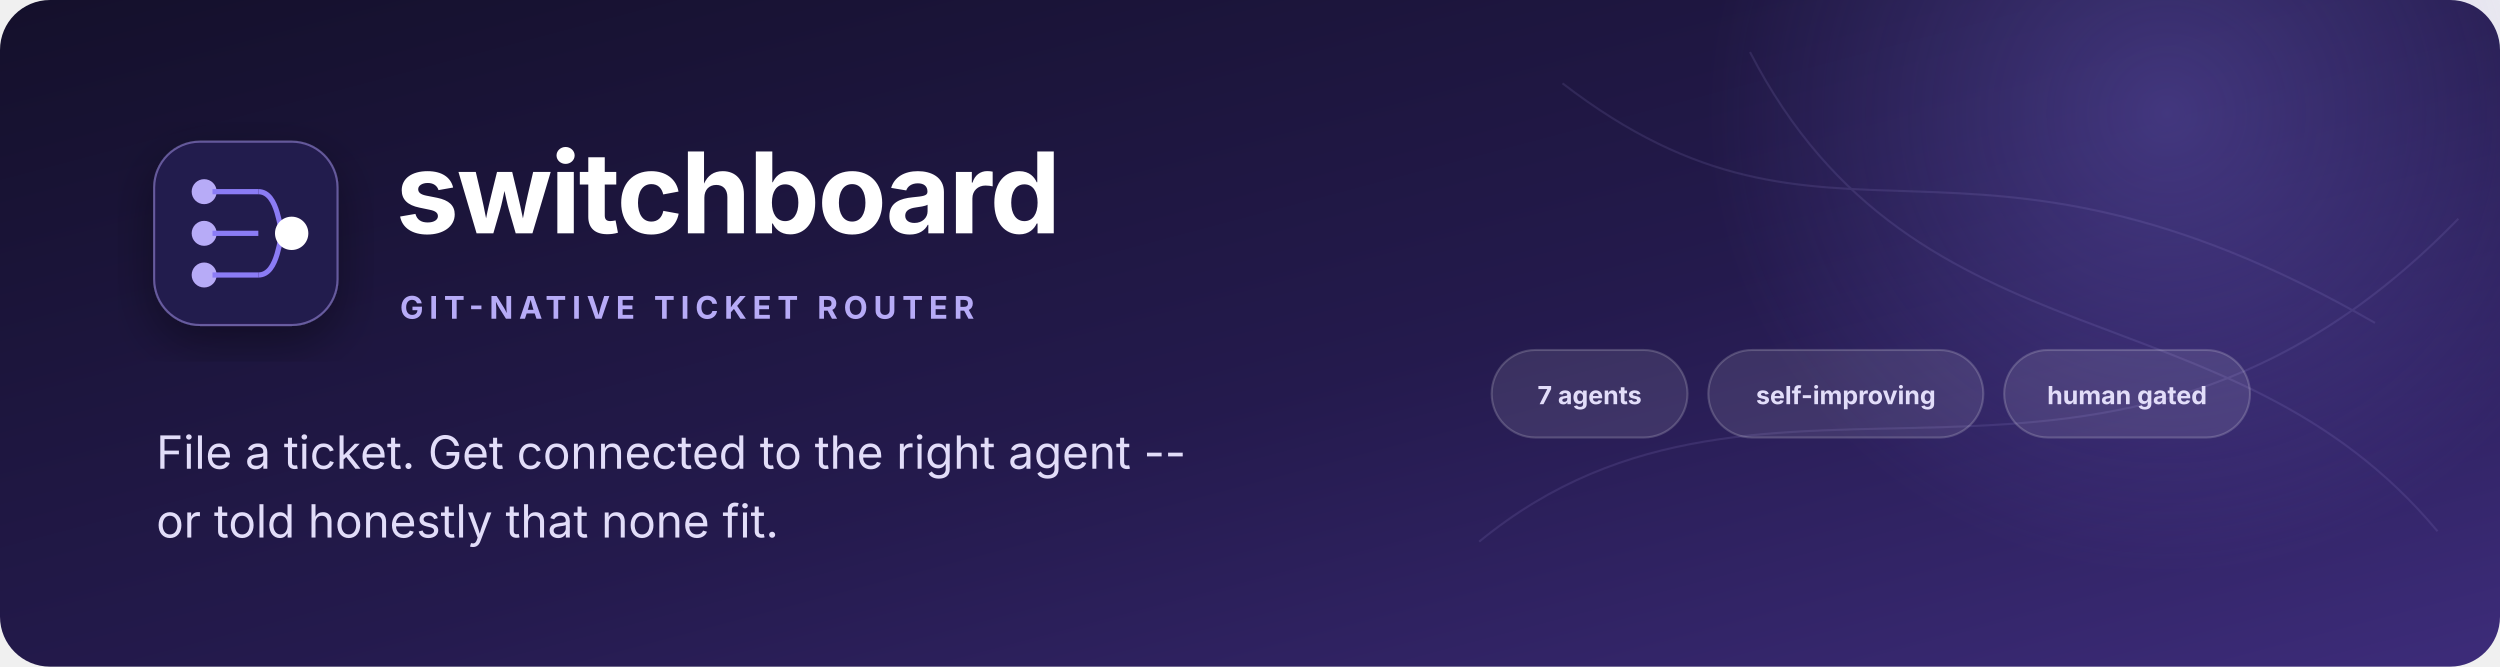
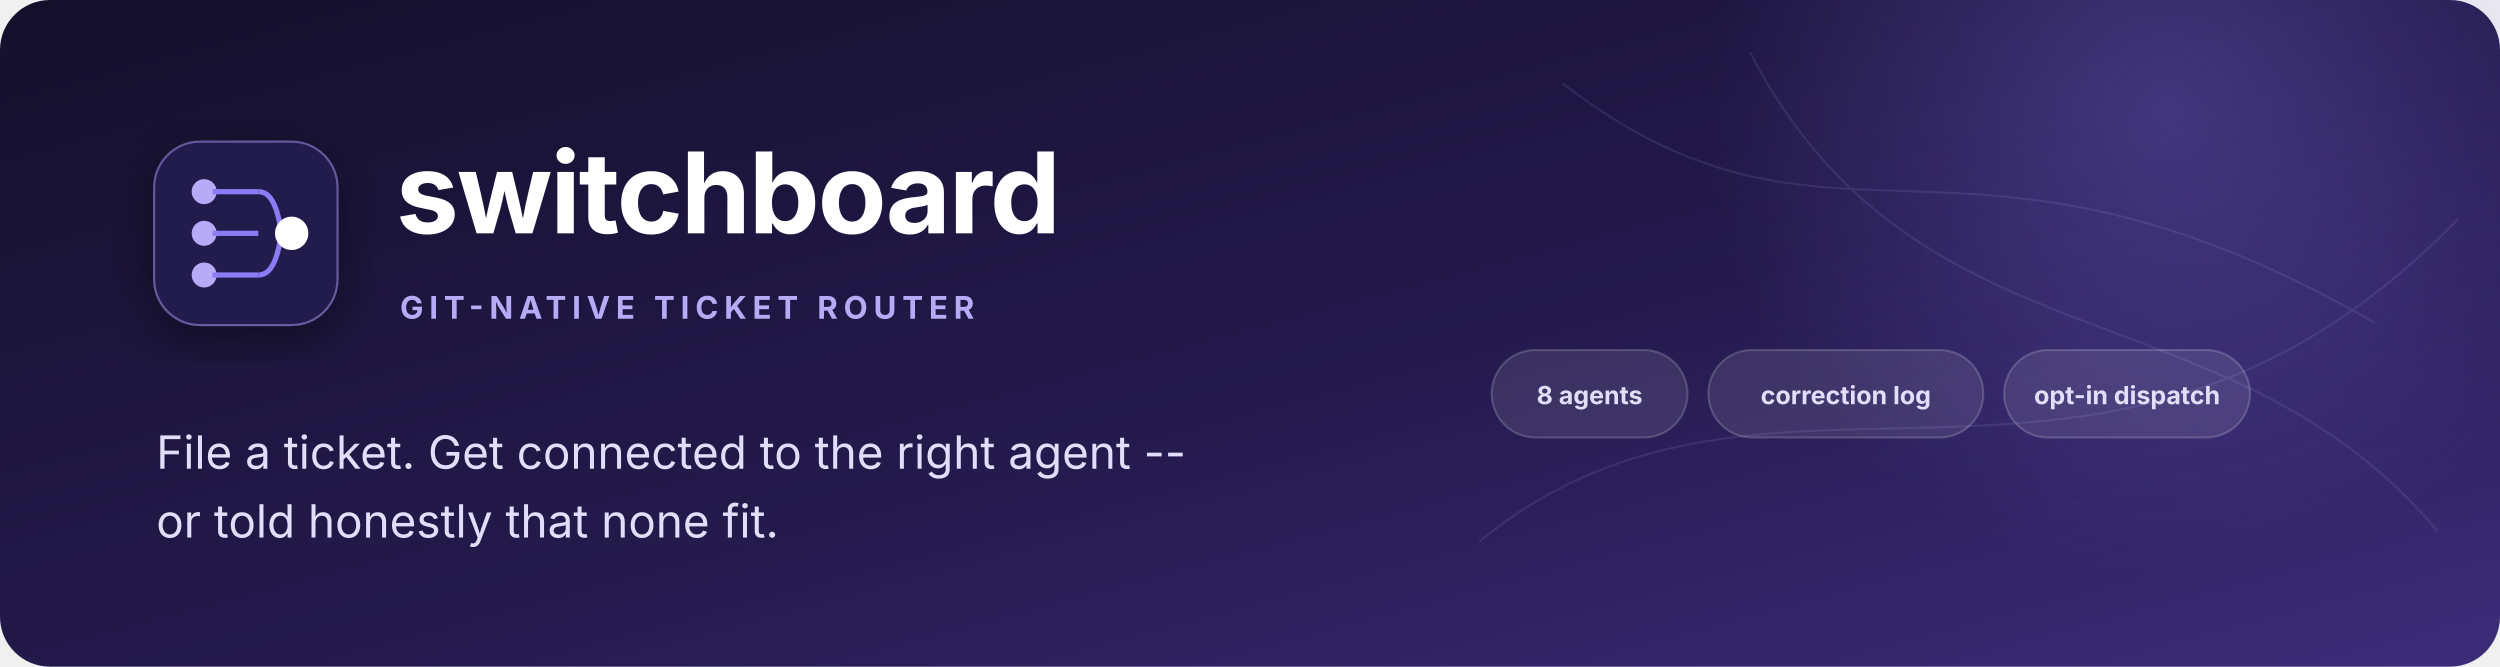
<svg xmlns="http://www.w3.org/2000/svg" viewBox="0 0 1200 320" role="img" aria-labelledby="title description">
  <defs>
    <linearGradient id="bg" x1="0" y1="0" x2="1" y2="1">
      <stop offset="0" stop-color="#14102b" />
      <stop offset="0.55" stop-color="#241a4d" />
      <stop offset="1" stop-color="#3d2c7a" />
    </linearGradient>
    <radialGradient id="glow">
      <stop offset="0" stop-color="#8b7bf5" stop-opacity=".30" />
      <stop offset="1" stop-color="#8b7bf5" stop-opacity="0" />
    </radialGradient>
    <filter id="shadow" x="-20%" y="-20%" width="140%" height="140%">
      <feDropShadow dx="0" dy="8" stdDeviation="12" flood-color="#05030f" flood-opacity=".4" />
    </filter>
  </defs>
  <rect width="1200" height="320" rx="24" fill="url(#bg)" />
  <circle cx="1040" cy="55" r="220" fill="url(#glow)" />
  <g opacity=".12" fill="none" stroke="#b7abf7">
    <path d="M750 40C880 140 940 40 1140 155" />
    <path d="M710 260C850 145 1010 280 1180 105" />
    <path d="M840 25C920 180 1070 135 1170 255" />
  </g>
  <g transform="translate(74 68)" filter="url(#shadow)">
    <rect width="88" height="88" rx="22" fill="#241a4d" stroke="#a89af2" stroke-opacity=".5" />
    <circle cx="24" cy="24" r="6" fill="#b7abf7" />
    <circle cx="24" cy="44" r="6" fill="#b7abf7" />
    <circle cx="24" cy="64" r="6" fill="#b7abf7" />
    <path d="M28 24H50M28 44H50M28 64H50" stroke="#8b7bf5" stroke-width="2.5" fill="none" />
    <path d="M50 24C60 24 60 44 62 44M50 64C60 64 60 44 62 44" stroke="#8b7bf5" stroke-width="2.5" fill="none" />
    <circle cx="66" cy="44" r="8" fill="#ffffff" />
  </g>
  <text x="190" y="112" fill="#ffffff" font-family="Inter,Segoe UI,Arial,sans-serif" font-size="54" font-weight="750" letter-spacing="-1">switchboard</text>
  <text x="192" y="153" fill="#b7abf7" font-family="Inter,Segoe UI,Arial,sans-serif" font-size="15" font-weight="700" letter-spacing="2.8">GIT-NATIVE TICKET ROUTER</text>
  <text x="75" y="225" fill="#e2ddf9" font-family="Inter,Segoe UI,Arial,sans-serif" font-size="22">File a ticket. Get connected to the right agent --</text>
  <text x="75" y="258" fill="#e2ddf9" font-family="Inter,Segoe UI,Arial,sans-serif" font-size="22">or told honestly that none fit.</text>
  <g transform="translate(716 168)" font-family="Inter,Segoe UI,Arial,sans-serif" font-size="12" font-weight="700">
    <g transform="translate(0 0)">
      <rect width="94" height="42" rx="21" fill="#ffffff" fill-opacity=".1" stroke="#ffffff" stroke-opacity=".18" />
-       <text x="47" y="26" text-anchor="middle" fill="#e2ddf9">7 agents</text>
+       <text x="47" y="26" text-anchor="middle" fill="#e2ddf9">8 agents</text>
    </g>
    <g transform="translate(104 0)">
      <rect width="132" height="42" rx="21" fill="#ffffff" fill-opacity=".1" stroke="#ffffff" stroke-opacity=".18" />
-       <text x="66" y="26" text-anchor="middle" fill="#e2ddf9">self-improving</text>
+       <text x="66" y="26" text-anchor="middle" fill="#e2ddf9">correction log</text>
    </g>
    <g transform="translate(246 0)">
      <rect width="118" height="42" rx="21" fill="#ffffff" fill-opacity=".1" stroke="#ffffff" stroke-opacity=".18" />
-       <text x="59" y="26" text-anchor="middle" fill="#e2ddf9">human gated</text>
+       <text x="59" y="26" text-anchor="middle" fill="#e2ddf9">opt-in dispatch</text>
    </g>
  </g>
</svg>
